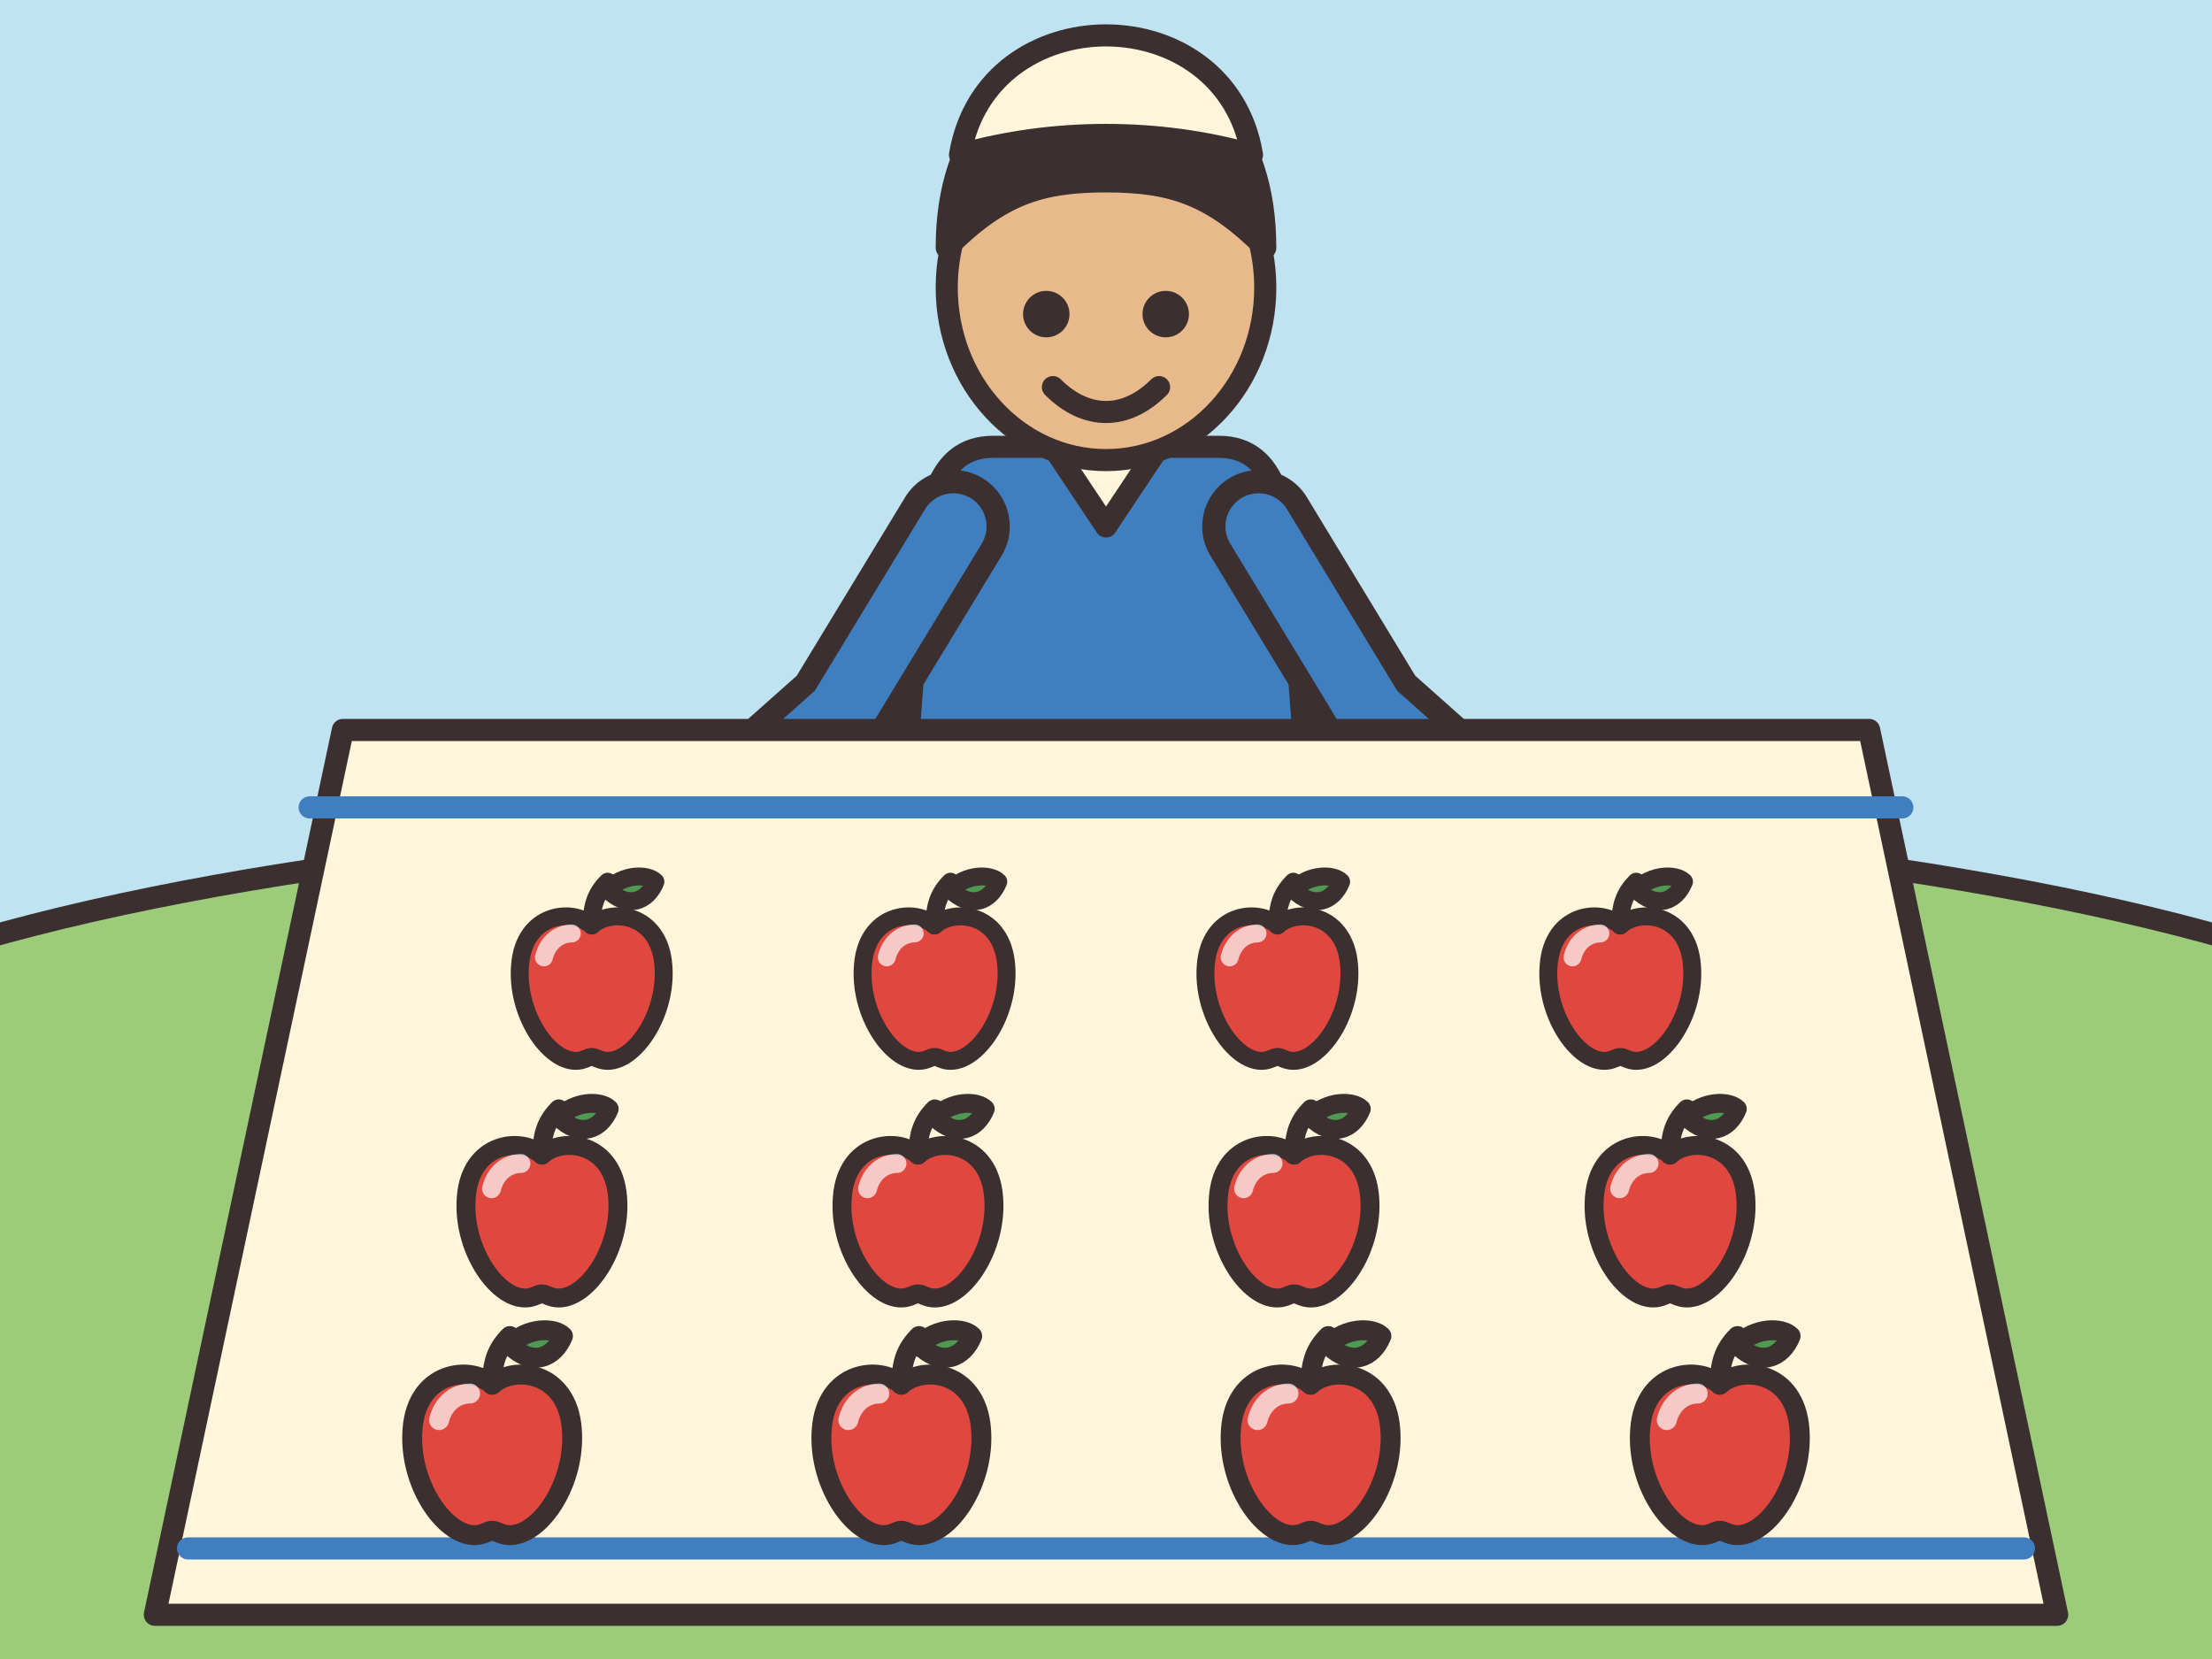
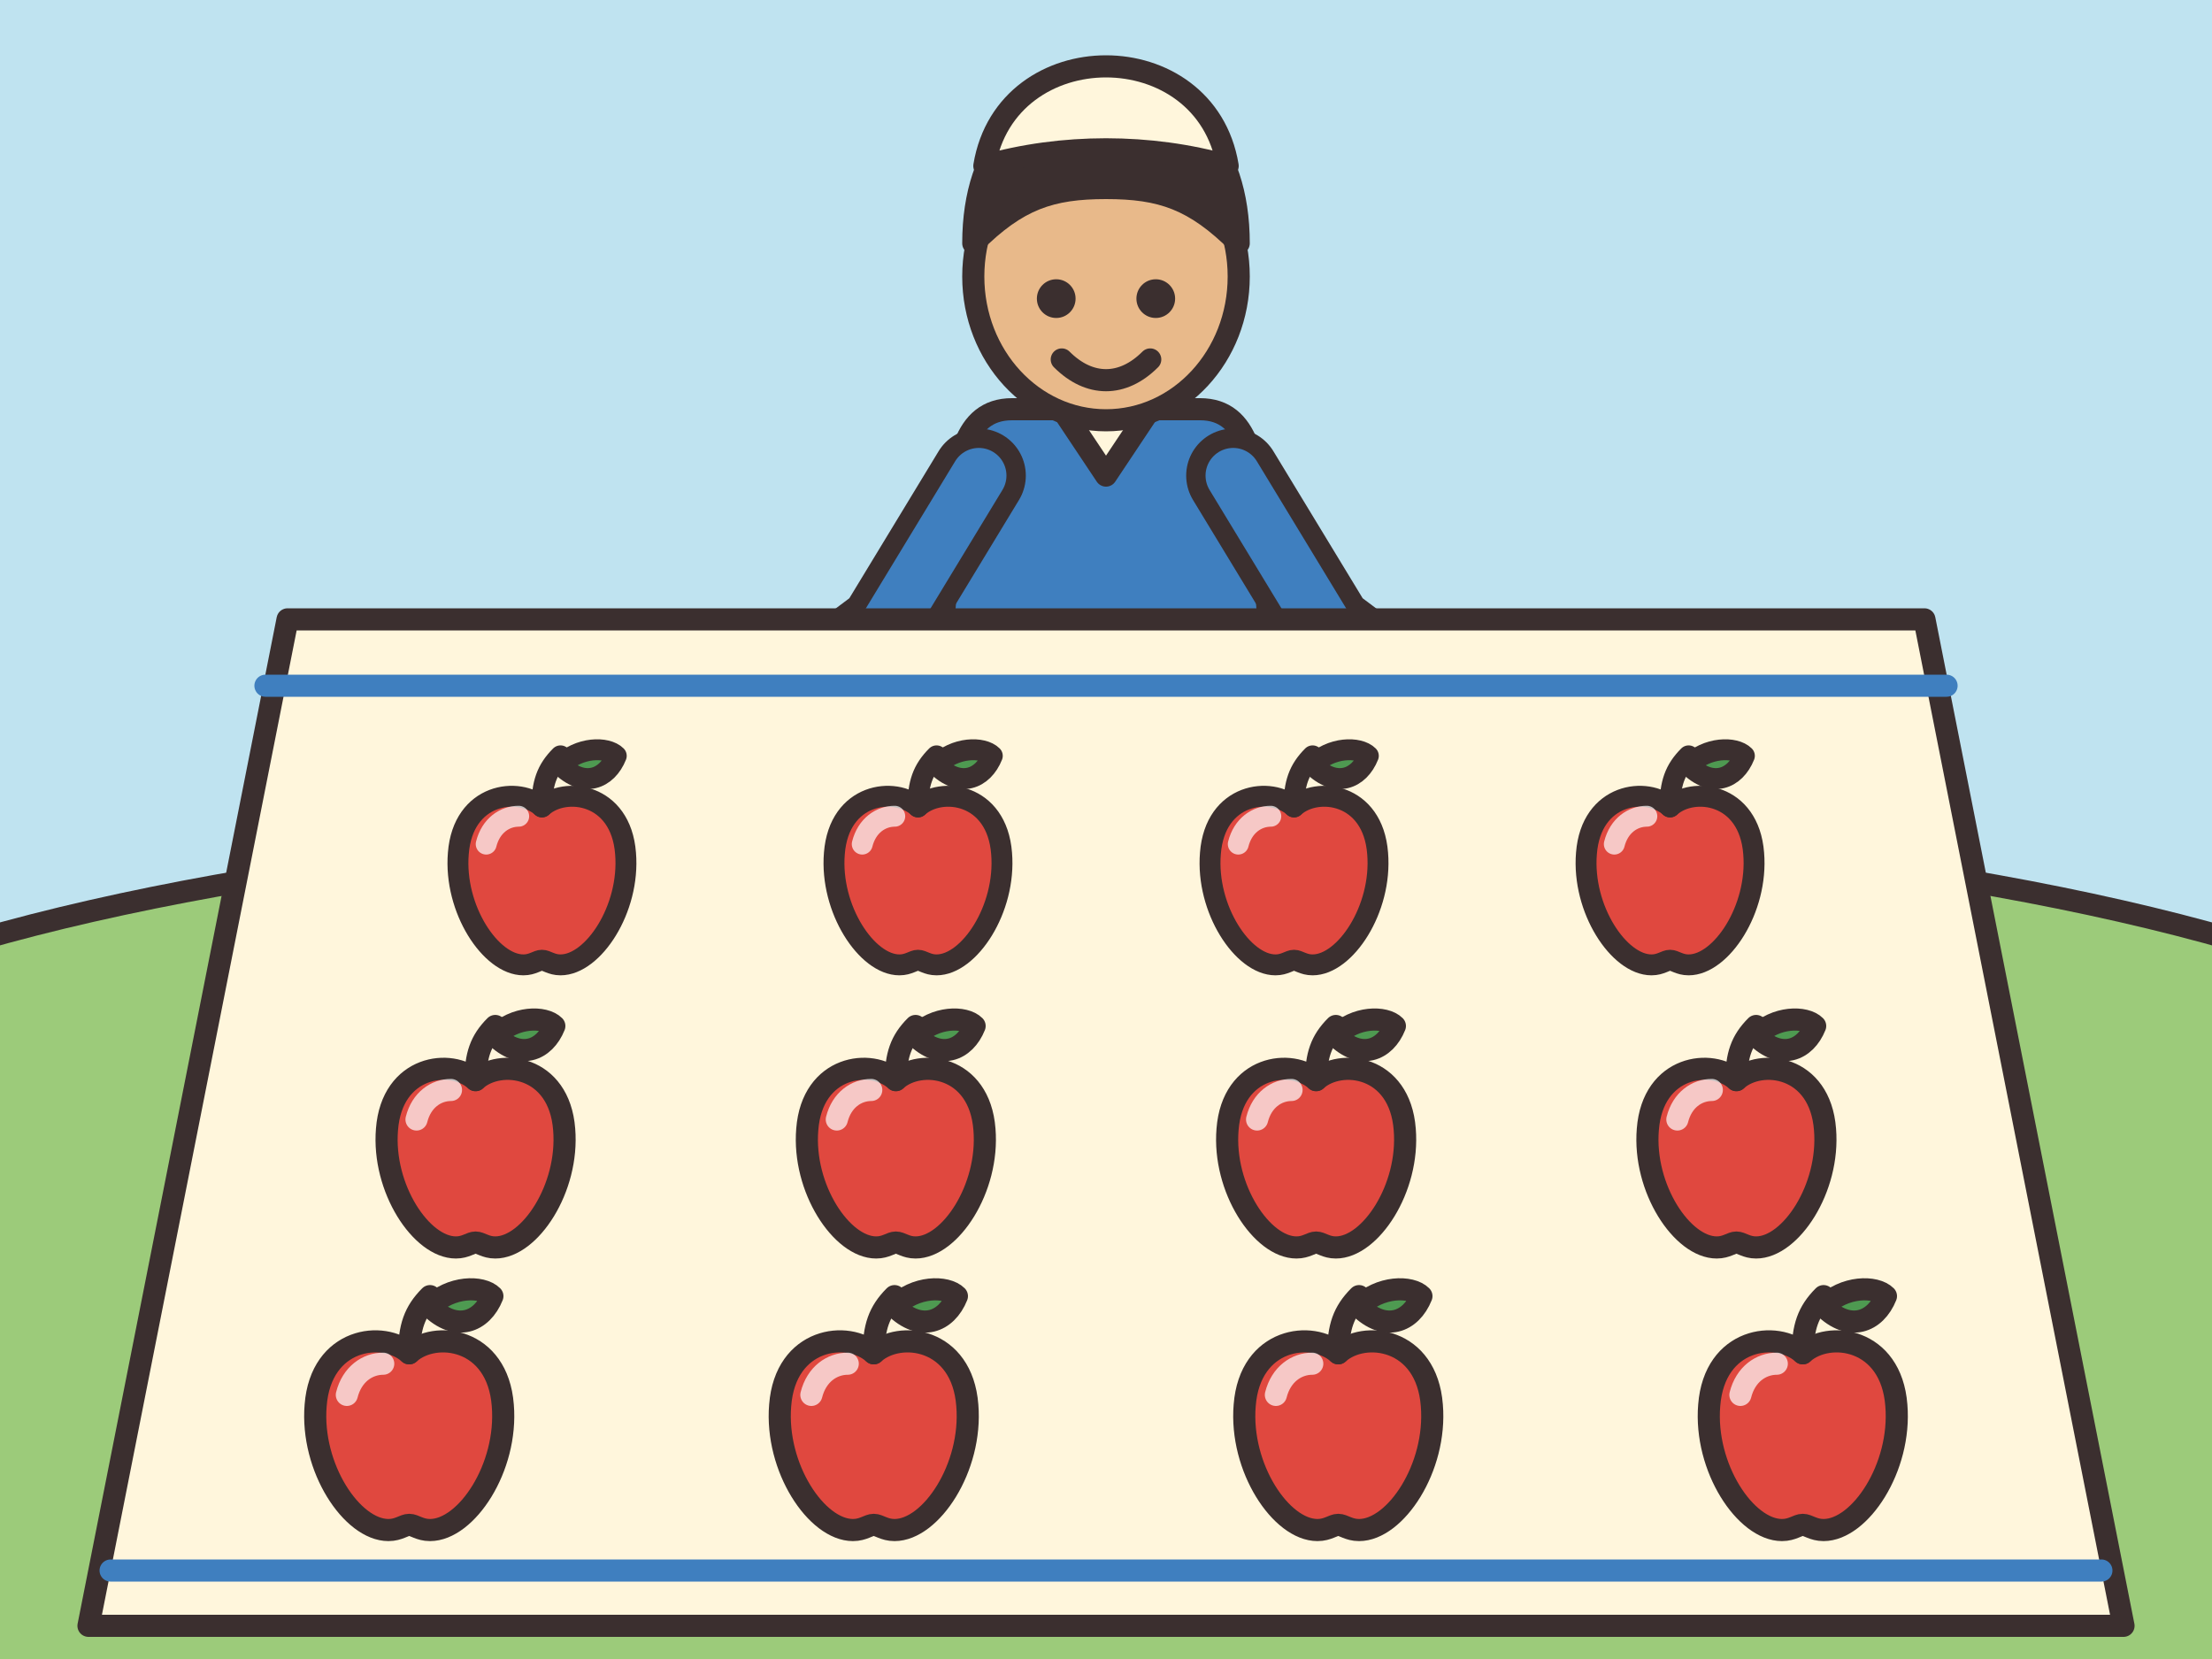
<svg xmlns="http://www.w3.org/2000/svg" viewBox="0 0 400 300">
  <rect x="0" y="0" width="400" height="300" fill="#bfe3f0" stroke="none" />
  <g stroke="#3b2f2f" stroke-linejoin="round" stroke-linecap="round" stroke-width="4">
    <path d="M-4 170C100 140 300 140 404 170V304H-4z" fill="#9ccb7a" />
  </g>
-   <g transform="translate(200 196) scale(1.2)" stroke="#3b2f2f" stroke-linejoin="round" stroke-linecap="round" stroke-width="3.33">
+   <g transform="translate(200 170) scale(1.0)" stroke="#3b2f2f" stroke-linejoin="round" stroke-linecap="round" stroke-width="4.00">
    <ellipse cx="-13" cy="-3" rx="11" ry="5" fill="#6b4a2b" />
    <ellipse cx="13" cy="-3" rx="11" ry="5" fill="#6b4a2b" />
    <rect x="-21" y="-44" width="17" height="39" fill="#fff6dc" />
    <rect x="4" y="-44" width="17" height="39" fill="#fff6dc" />
    <path d="M-17 -96C-26 -96 -27 -86 -28 -76L-31 -36H31L28 -76C27 -86 26 -96 17 -96z" fill="#3f7fbf" />
    <path d="M-8 -96 l8 12 8-12" fill="#fff6dc" />
    <g transform="translate(0 -120)">
      <ellipse cx="0" cy="0" rx="24" ry="26" fill="#e8b98a" />
      <path d="M-24 -6c0-18 10-28 24-28s24 10 24 28c-8-8-14-10-24-10s-16 2-24 10z" fill="#3b2f2f" />
      <path d="M-22 -20c2-12 12-18 22-18s20 6 22 18c-14-4-30-4-44 0z" fill="#fff6dc" />
      <circle cx="-9" cy="4" r="3.5" fill="#3b2f2f" stroke="none" />
      <circle cx="9" cy="4" r="3.5" fill="#3b2f2f" stroke="none" />
-       <path d="M-8 15 c5 5 11 5 16 0" fill="none" />
+       <path d="M-8 15 c5 5 11 5 16 0" fill="none" stroke-width="4" />
    </g>
-     <path d="M-23 -84 L-40 -56 L-58 -40" fill="none" stroke-width="17" />
-     <path d="M-23 -84 L-40 -56 L-58 -40" fill="none" stroke="#3f7fbf" stroke-width="10" />
-     <circle cx="-58" cy="-40" r="8.5" fill="#e8b98a" />
-     <path d="M23 -84 L40 -56 L58 -40" fill="none" stroke-width="17" />
-     <path d="M23 -84 L40 -56 L58 -40" fill="none" stroke="#3f7fbf" stroke-width="10" />
-     <circle cx="58" cy="-40" r="8.5" fill="#e8b98a" />
+     <path d="M-23 -84 L-40 -56 L-56 -44" fill="none" stroke-width="17" />
+     <path d="M-23 -84 L-40 -56 L-56 -44" fill="none" stroke="#3f7fbf" stroke-width="10" />
+     <circle cx="-56" cy="-44" r="8.5" fill="#e8b98a" />
+     <path d="M23 -84 L40 -56 L56 -44" fill="none" stroke-width="17" />
+     <path d="M23 -84 L40 -56 L56 -44" fill="none" stroke="#3f7fbf" stroke-width="10" />
+     <circle cx="56" cy="-44" r="8.5" fill="#e8b98a" />
  </g>
  <g stroke="#3b2f2f" stroke-linejoin="round" stroke-linecap="round" stroke-width="4">
-     <path d="M62 132H338L372 292H28z" fill="#fff6dc" />
-     <path d="M56 146H344" fill="none" stroke="#3f7fbf" stroke-width="4" />
-     <path d="M34 280H366" fill="none" stroke="#3f7fbf" stroke-width="4" />
+     <path d="M52 112H348L384 294H16z" fill="#fff6dc" />
+     <path d="M48 124H352" fill="none" stroke="#3f7fbf" stroke-width="4" />
+     <path d="M20 284H380" fill="none" stroke="#3f7fbf" stroke-width="4" />
  </g>
-   <g transform="translate(83.96 152.96) scale(0.36)">
+   <g transform="translate(71.12 129.12) scale(0.42)">
    <g stroke="#3b2f2f" stroke-width="9.00" stroke-linejoin="round" stroke-linecap="round">
      <path d="M64 40c-10-9-34-6-36 20-2 24 14 48 28 48 4 0 6-2 8-2s4 2 8 2c14 0 30-24 28-48-2-26-26-29-36-20z" fill="#e0483f" />
      <path d="M64 40c0-10 2-16 8-22" fill="none" />
      <path d="M72 22c8-8 20-8 24-4-4 10-14 14-24 4z" fill="#4e9a51" />
    </g>
    <path d="M40 56c2-8 8-12 14-12" fill="none" stroke="#fff" stroke-width="9.00" stroke-linecap="round" opacity=".7" />
  </g>
-   <g transform="translate(145.96 152.96) scale(0.36)">
+   <g transform="translate(139.12 129.12) scale(0.42)">
    <g stroke="#3b2f2f" stroke-width="9.00" stroke-linejoin="round" stroke-linecap="round">
      <path d="M64 40c-10-9-34-6-36 20-2 24 14 48 28 48 4 0 6-2 8-2s4 2 8 2c14 0 30-24 28-48-2-26-26-29-36-20z" fill="#e0483f" />
      <path d="M64 40c0-10 2-16 8-22" fill="none" />
      <path d="M72 22c8-8 20-8 24-4-4 10-14 14-24 4z" fill="#4e9a51" />
    </g>
    <path d="M40 56c2-8 8-12 14-12" fill="none" stroke="#fff" stroke-width="9.00" stroke-linecap="round" opacity=".7" />
  </g>
-   <g transform="translate(207.96 152.96) scale(0.36)">
+   <g transform="translate(207.12 129.12) scale(0.42)">
    <g stroke="#3b2f2f" stroke-width="9.00" stroke-linejoin="round" stroke-linecap="round">
      <path d="M64 40c-10-9-34-6-36 20-2 24 14 48 28 48 4 0 6-2 8-2s4 2 8 2c14 0 30-24 28-48-2-26-26-29-36-20z" fill="#e0483f" />
      <path d="M64 40c0-10 2-16 8-22" fill="none" />
      <path d="M72 22c8-8 20-8 24-4-4 10-14 14-24 4z" fill="#4e9a51" />
    </g>
    <path d="M40 56c2-8 8-12 14-12" fill="none" stroke="#fff" stroke-width="9.00" stroke-linecap="round" opacity=".7" />
  </g>
-   <g transform="translate(269.96 152.96) scale(0.36)">
+   <g transform="translate(275.12 129.12) scale(0.42)">
    <g stroke="#3b2f2f" stroke-width="9.00" stroke-linejoin="round" stroke-linecap="round">
      <path d="M64 40c-10-9-34-6-36 20-2 24 14 48 28 48 4 0 6-2 8-2s4 2 8 2c14 0 30-24 28-48-2-26-26-29-36-20z" fill="#e0483f" />
      <path d="M64 40c0-10 2-16 8-22" fill="none" />
      <path d="M72 22c8-8 20-8 24-4-4 10-14 14-24 4z" fill="#4e9a51" />
    </g>
    <path d="M40 56c2-8 8-12 14-12" fill="none" stroke="#fff" stroke-width="9.00" stroke-linecap="round" opacity=".7" />
  </g>
-   <g transform="translate(73.68 193.68) scale(0.38)">
-     <g stroke="#3b2f2f" stroke-width="9.00" stroke-linejoin="round" stroke-linecap="round">
+   <g transform="translate(57.52 177.52) scale(0.445)">
+     <g stroke="#3b2f2f" stroke-width="8.99" stroke-linejoin="round" stroke-linecap="round">
      <path d="M64 40c-10-9-34-6-36 20-2 24 14 48 28 48 4 0 6-2 8-2s4 2 8 2c14 0 30-24 28-48-2-26-26-29-36-20z" fill="#e0483f" />
      <path d="M64 40c0-10 2-16 8-22" fill="none" />
      <path d="M72 22c8-8 20-8 24-4-4 10-14 14-24 4z" fill="#4e9a51" />
    </g>
-     <path d="M40 56c2-8 8-12 14-12" fill="none" stroke="#fff" stroke-width="9.00" stroke-linecap="round" opacity=".7" />
+     <path d="M40 56c2-8 8-12 14-12" fill="none" stroke="#fff" stroke-width="8.99" stroke-linecap="round" opacity=".7" />
  </g>
-   <g transform="translate(141.68 193.68) scale(0.38)">
-     <g stroke="#3b2f2f" stroke-width="9.00" stroke-linejoin="round" stroke-linecap="round">
+   <g transform="translate(133.52 177.52) scale(0.445)">
+     <g stroke="#3b2f2f" stroke-width="8.99" stroke-linejoin="round" stroke-linecap="round">
      <path d="M64 40c-10-9-34-6-36 20-2 24 14 48 28 48 4 0 6-2 8-2s4 2 8 2c14 0 30-24 28-48-2-26-26-29-36-20z" fill="#e0483f" />
      <path d="M64 40c0-10 2-16 8-22" fill="none" />
      <path d="M72 22c8-8 20-8 24-4-4 10-14 14-24 4z" fill="#4e9a51" />
    </g>
-     <path d="M40 56c2-8 8-12 14-12" fill="none" stroke="#fff" stroke-width="9.00" stroke-linecap="round" opacity=".7" />
+     <path d="M40 56c2-8 8-12 14-12" fill="none" stroke="#fff" stroke-width="8.99" stroke-linecap="round" opacity=".7" />
  </g>
-   <g transform="translate(209.68 193.68) scale(0.38)">
-     <g stroke="#3b2f2f" stroke-width="9.00" stroke-linejoin="round" stroke-linecap="round">
+   <g transform="translate(209.52 177.52) scale(0.445)">
+     <g stroke="#3b2f2f" stroke-width="8.99" stroke-linejoin="round" stroke-linecap="round">
      <path d="M64 40c-10-9-34-6-36 20-2 24 14 48 28 48 4 0 6-2 8-2s4 2 8 2c14 0 30-24 28-48-2-26-26-29-36-20z" fill="#e0483f" />
      <path d="M64 40c0-10 2-16 8-22" fill="none" />
      <path d="M72 22c8-8 20-8 24-4-4 10-14 14-24 4z" fill="#4e9a51" />
    </g>
-     <path d="M40 56c2-8 8-12 14-12" fill="none" stroke="#fff" stroke-width="9.00" stroke-linecap="round" opacity=".7" />
+     <path d="M40 56c2-8 8-12 14-12" fill="none" stroke="#fff" stroke-width="8.99" stroke-linecap="round" opacity=".7" />
  </g>
-   <g transform="translate(277.68 193.68) scale(0.38)">
-     <g stroke="#3b2f2f" stroke-width="9.00" stroke-linejoin="round" stroke-linecap="round">
+   <g transform="translate(285.52 177.52) scale(0.445)">
+     <g stroke="#3b2f2f" stroke-width="8.99" stroke-linejoin="round" stroke-linecap="round">
      <path d="M64 40c-10-9-34-6-36 20-2 24 14 48 28 48 4 0 6-2 8-2s4 2 8 2c14 0 30-24 28-48-2-26-26-29-36-20z" fill="#e0483f" />
      <path d="M64 40c0-10 2-16 8-22" fill="none" />
      <path d="M72 22c8-8 20-8 24-4-4 10-14 14-24 4z" fill="#4e9a51" />
    </g>
-     <path d="M40 56c2-8 8-12 14-12" fill="none" stroke="#fff" stroke-width="9.00" stroke-linecap="round" opacity=".7" />
+     <path d="M40 56c2-8 8-12 14-12" fill="none" stroke="#fff" stroke-width="8.99" stroke-linecap="round" opacity=".7" />
  </g>
-   <g transform="translate(63.4 234.4) scale(0.4)">
-     <g stroke="#3b2f2f" stroke-width="9.00" stroke-linejoin="round" stroke-linecap="round">
+   <g transform="translate(43.92 225.92) scale(0.47)">
+     <g stroke="#3b2f2f" stroke-width="8.51" stroke-linejoin="round" stroke-linecap="round">
      <path d="M64 40c-10-9-34-6-36 20-2 24 14 48 28 48 4 0 6-2 8-2s4 2 8 2c14 0 30-24 28-48-2-26-26-29-36-20z" fill="#e0483f" />
      <path d="M64 40c0-10 2-16 8-22" fill="none" />
      <path d="M72 22c8-8 20-8 24-4-4 10-14 14-24 4z" fill="#4e9a51" />
    </g>
-     <path d="M40 56c2-8 8-12 14-12" fill="none" stroke="#fff" stroke-width="9.00" stroke-linecap="round" opacity=".7" />
+     <path d="M40 56c2-8 8-12 14-12" fill="none" stroke="#fff" stroke-width="8.51" stroke-linecap="round" opacity=".7" />
  </g>
-   <g transform="translate(137.4 234.4) scale(0.4)">
-     <g stroke="#3b2f2f" stroke-width="9.00" stroke-linejoin="round" stroke-linecap="round">
+   <g transform="translate(127.92 225.92) scale(0.47)">
+     <g stroke="#3b2f2f" stroke-width="8.51" stroke-linejoin="round" stroke-linecap="round">
      <path d="M64 40c-10-9-34-6-36 20-2 24 14 48 28 48 4 0 6-2 8-2s4 2 8 2c14 0 30-24 28-48-2-26-26-29-36-20z" fill="#e0483f" />
      <path d="M64 40c0-10 2-16 8-22" fill="none" />
      <path d="M72 22c8-8 20-8 24-4-4 10-14 14-24 4z" fill="#4e9a51" />
    </g>
-     <path d="M40 56c2-8 8-12 14-12" fill="none" stroke="#fff" stroke-width="9.00" stroke-linecap="round" opacity=".7" />
+     <path d="M40 56c2-8 8-12 14-12" fill="none" stroke="#fff" stroke-width="8.51" stroke-linecap="round" opacity=".7" />
  </g>
-   <g transform="translate(211.4 234.4) scale(0.4)">
-     <g stroke="#3b2f2f" stroke-width="9.00" stroke-linejoin="round" stroke-linecap="round">
+   <g transform="translate(211.92 225.92) scale(0.47)">
+     <g stroke="#3b2f2f" stroke-width="8.51" stroke-linejoin="round" stroke-linecap="round">
      <path d="M64 40c-10-9-34-6-36 20-2 24 14 48 28 48 4 0 6-2 8-2s4 2 8 2c14 0 30-24 28-48-2-26-26-29-36-20z" fill="#e0483f" />
      <path d="M64 40c0-10 2-16 8-22" fill="none" />
      <path d="M72 22c8-8 20-8 24-4-4 10-14 14-24 4z" fill="#4e9a51" />
    </g>
-     <path d="M40 56c2-8 8-12 14-12" fill="none" stroke="#fff" stroke-width="9.00" stroke-linecap="round" opacity=".7" />
+     <path d="M40 56c2-8 8-12 14-12" fill="none" stroke="#fff" stroke-width="8.51" stroke-linecap="round" opacity=".7" />
  </g>
-   <g transform="translate(285.4 234.4) scale(0.4)">
-     <g stroke="#3b2f2f" stroke-width="9.00" stroke-linejoin="round" stroke-linecap="round">
+   <g transform="translate(295.92 225.92) scale(0.47)">
+     <g stroke="#3b2f2f" stroke-width="8.51" stroke-linejoin="round" stroke-linecap="round">
      <path d="M64 40c-10-9-34-6-36 20-2 24 14 48 28 48 4 0 6-2 8-2s4 2 8 2c14 0 30-24 28-48-2-26-26-29-36-20z" fill="#e0483f" />
      <path d="M64 40c0-10 2-16 8-22" fill="none" />
      <path d="M72 22c8-8 20-8 24-4-4 10-14 14-24 4z" fill="#4e9a51" />
    </g>
-     <path d="M40 56c2-8 8-12 14-12" fill="none" stroke="#fff" stroke-width="9.00" stroke-linecap="round" opacity=".7" />
+     <path d="M40 56c2-8 8-12 14-12" fill="none" stroke="#fff" stroke-width="8.51" stroke-linecap="round" opacity=".7" />
  </g>
</svg>
